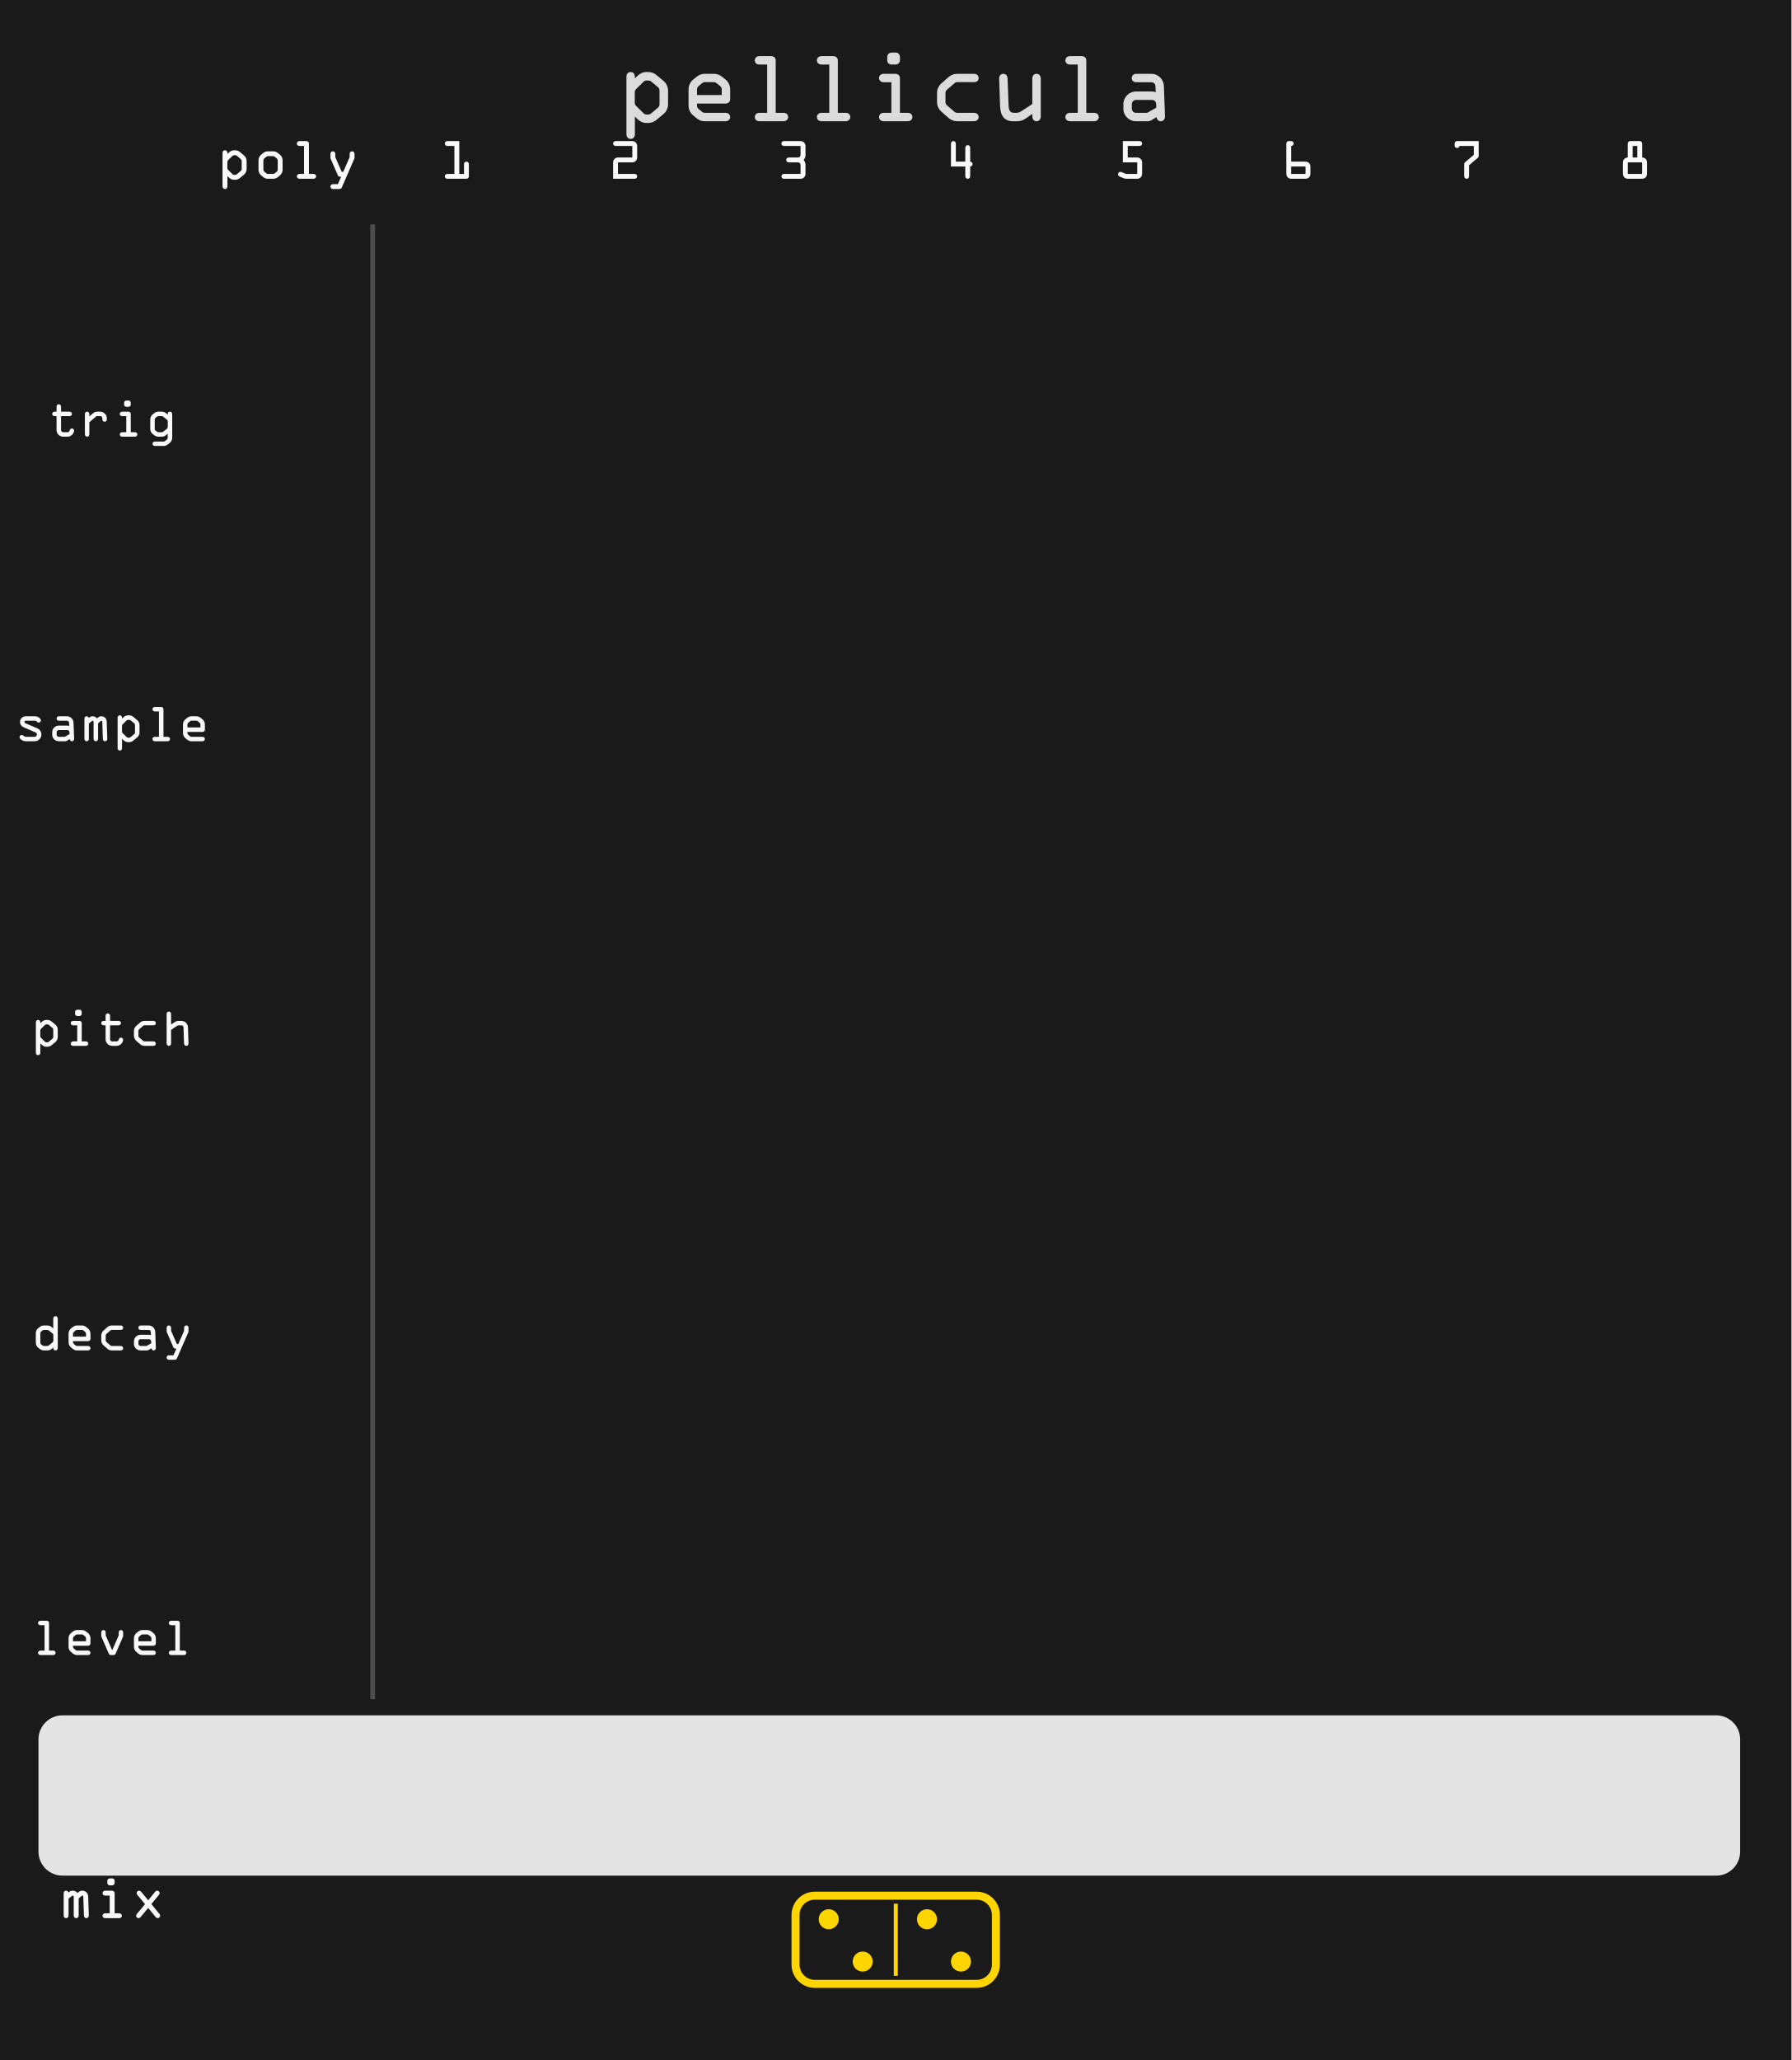
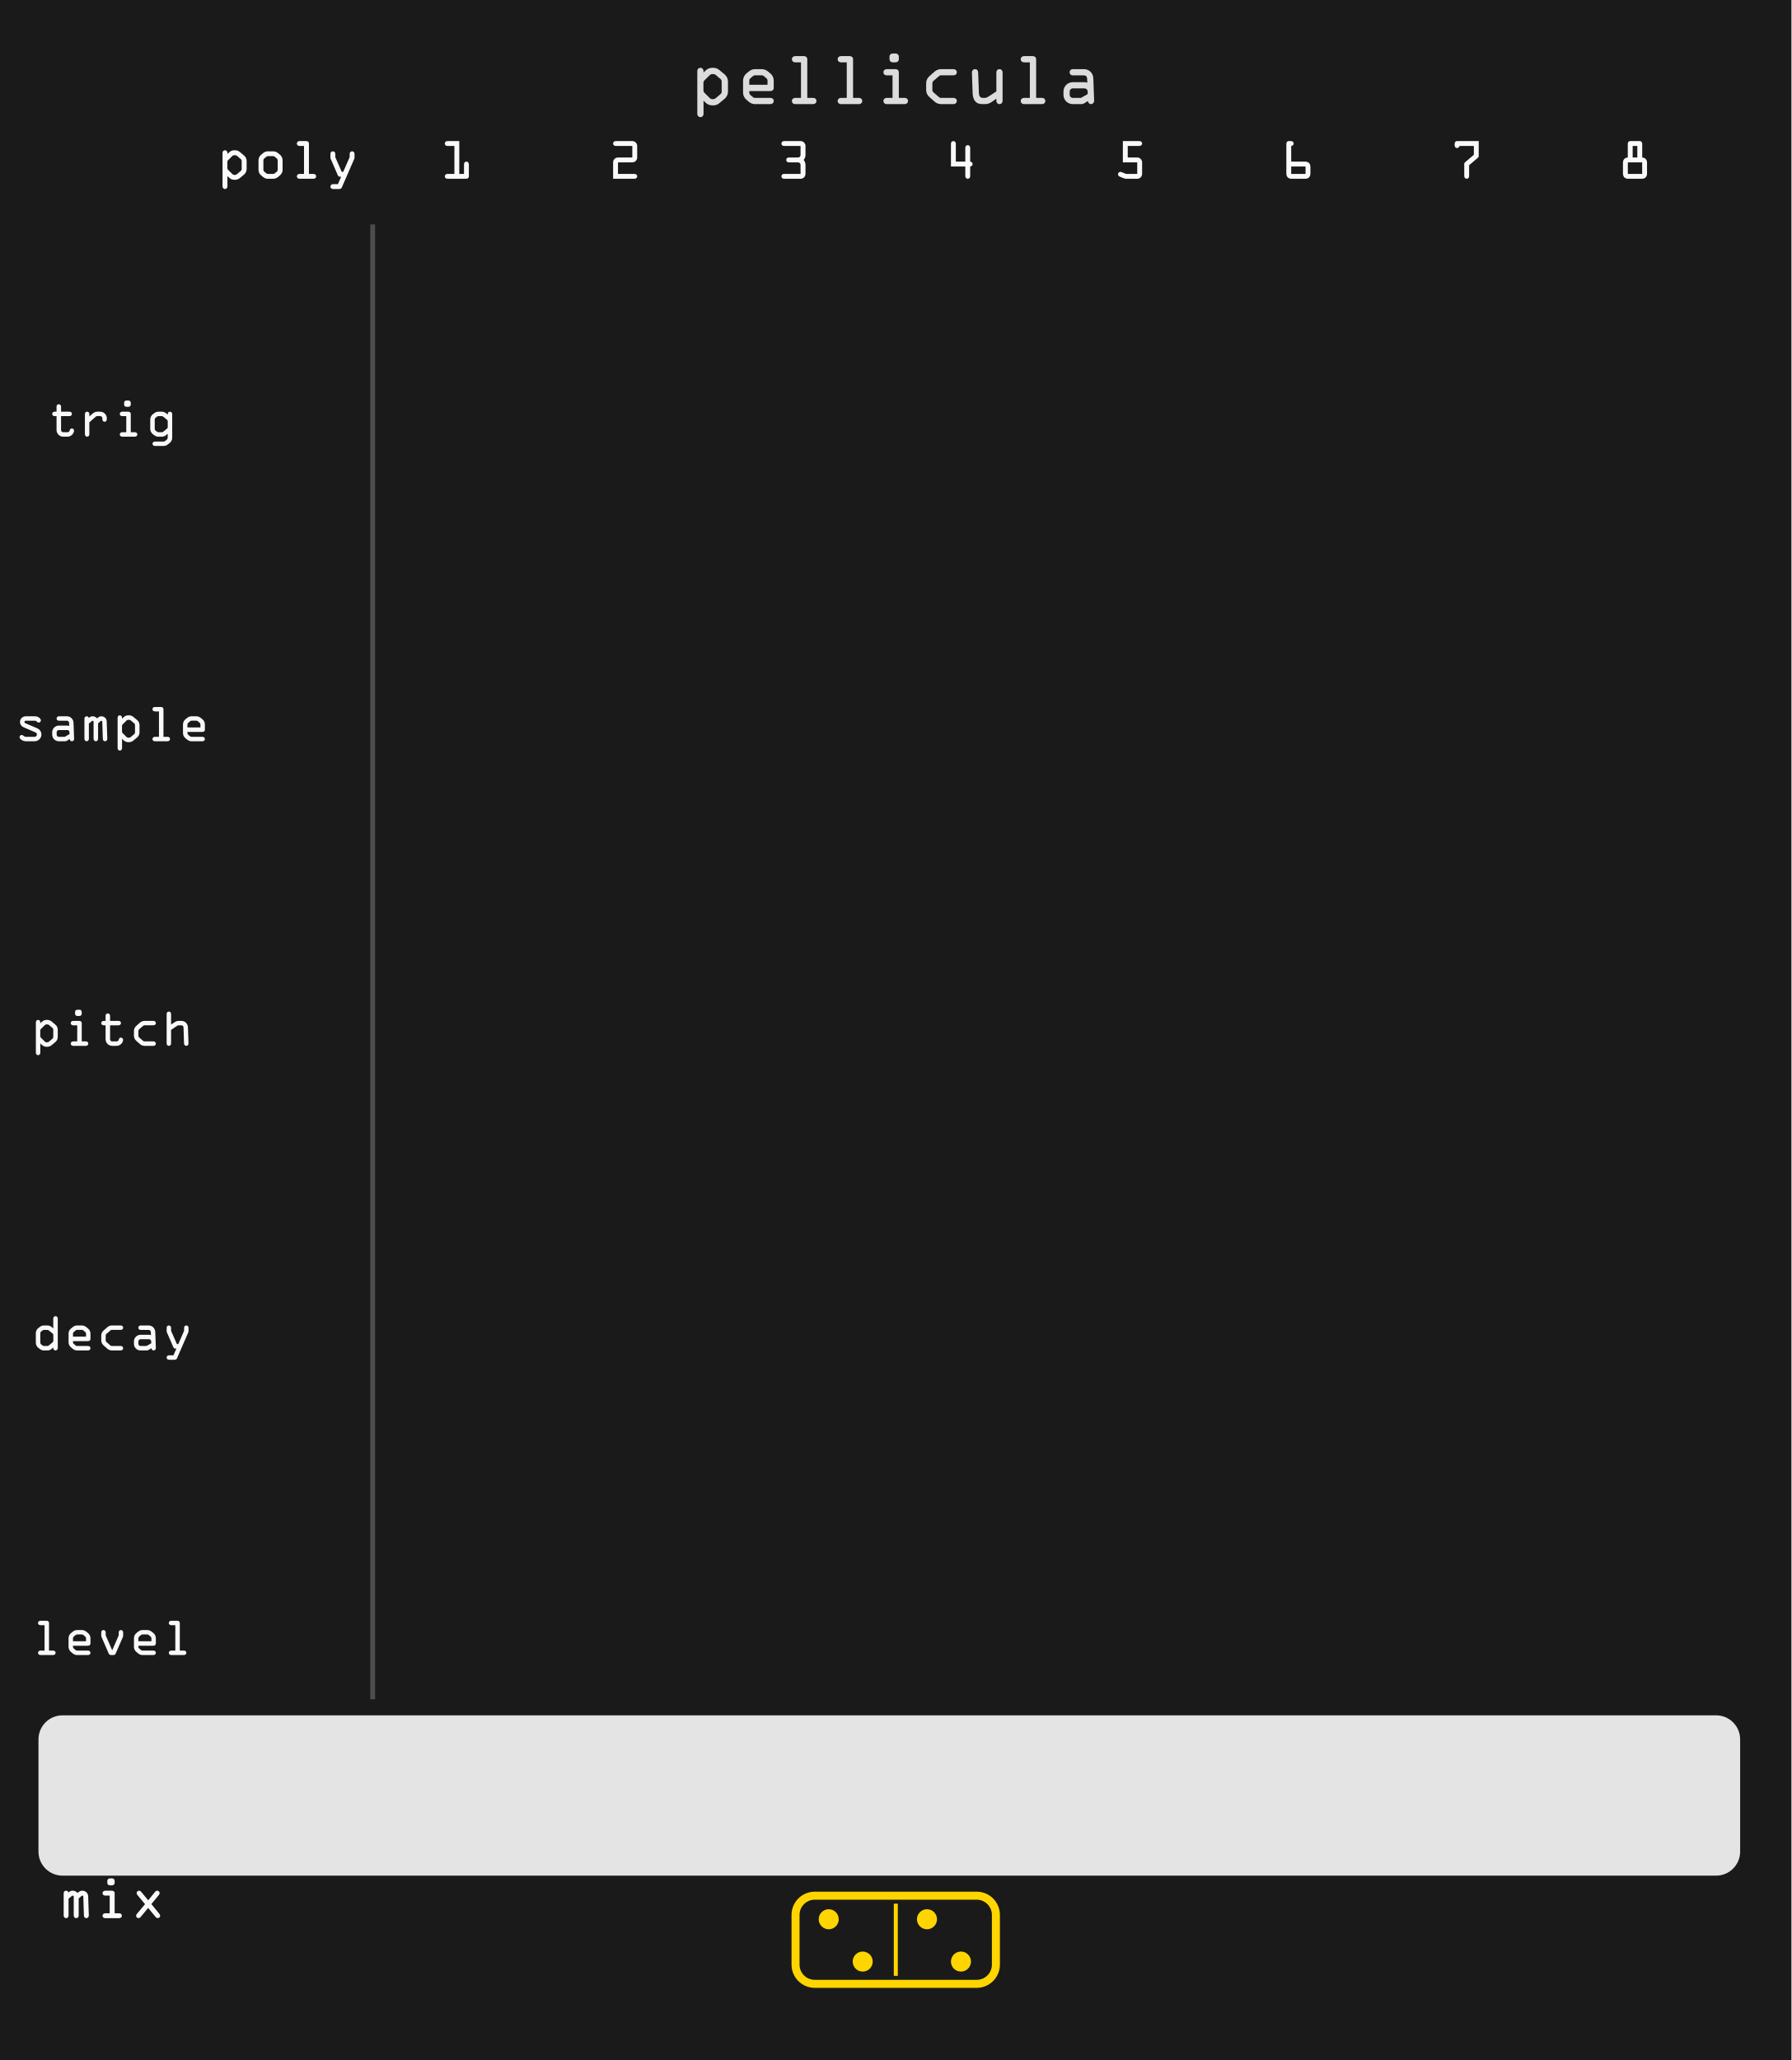
<svg xmlns="http://www.w3.org/2000/svg" width="111.76mm" height="128.5mm" viewBox="0 0 111.76 128.5">
  <rect width="111.76" height="128.5" fill="#1a1a1a" />
  <rect x="2.4" y="107.00" width="106.16" height="10.0" rx="1.5" fill="#e4e4e4" />
  <line x1="23.25" y1="14.00" x2="23.25" y2="106.00" stroke="#4d4d4d" stroke-width="0.3" />
-   <path d="M39.608 4.785C39.608 4.61 39.495 4.491 39.344 4.491C39.194 4.491 39.081 4.597 39.081 4.785V8.372C39.081 8.548 39.194 8.667 39.344 8.667C39.495 8.667 39.608 8.554 39.608 8.372V7.269L39.733 7.394C39.915 7.576 40.109 7.67 40.329 7.67H40.448C40.624 7.67 40.812 7.601 40.95 7.482L41.395 7.112C41.57 6.968 41.677 6.736 41.677 6.516V5.645C41.677 5.425 41.57 5.193 41.395 5.049L40.95 4.679C40.812 4.56 40.624 4.491 40.448 4.491H40.329C40.109 4.491 39.915 4.585 39.733 4.767L39.608 4.892ZM40.323 5.024H40.442C40.511 5.024 40.58 5.043 40.63 5.086L41.069 5.456C41.106 5.488 41.144 5.576 41.144 5.645V6.516C41.144 6.585 41.106 6.667 41.069 6.698L40.63 7.068C40.58 7.112 40.504 7.143 40.442 7.143H40.323C40.266 7.143 40.197 7.112 40.147 7.062L39.677 6.598C39.627 6.548 39.601 6.485 39.601 6.416V5.745C39.601 5.676 39.627 5.613 39.677 5.563L40.147 5.099C40.197 5.049 40.26 5.024 40.323 5.024Z M43.96 4.604C43.784 4.604 43.615 4.666 43.464 4.785L43.238 4.967C43.063 5.112 42.956 5.344 42.956 5.569V6.598C42.956 6.823 43.063 7.049 43.238 7.193L43.464 7.382C43.615 7.501 43.784 7.563 43.96 7.563H45.258C45.433 7.563 45.552 7.45 45.552 7.3C45.552 7.15 45.439 7.037 45.258 7.037H43.966C43.916 7.037 43.865 7.03 43.803 6.98L43.577 6.792C43.521 6.748 43.483 6.673 43.483 6.598V6.46H45.258C45.433 6.46 45.552 6.347 45.552 6.196V5.569C45.552 5.344 45.446 5.112 45.27 4.967L45.044 4.785C44.894 4.666 44.712 4.604 44.543 4.604ZM43.966 5.124H44.543C44.599 5.124 44.656 5.149 44.706 5.187L44.931 5.375C44.988 5.419 45.026 5.5 45.026 5.569V5.927H43.483V5.569C43.483 5.494 43.521 5.419 43.577 5.375L43.803 5.187C43.853 5.149 43.909 5.124 43.966 5.124Z M47.383 3.5C47.208 3.5 47.089 3.613 47.089 3.763C47.089 3.914 47.195 4.027 47.383 4.027H47.86V7.037H47.383C47.208 7.037 47.089 7.15 47.089 7.3C47.089 7.45 47.201 7.563 47.383 7.563H48.876C49.051 7.563 49.17 7.45 49.17 7.3C49.17 7.15 49.058 7.037 48.876 7.037H48.393V3.763C48.393 3.613 48.28 3.5 48.098 3.5Z M51.259 3.5C51.083 3.5 50.964 3.613 50.964 3.763C50.964 3.914 51.07 4.027 51.259 4.027H51.735V7.037H51.259C51.083 7.037 50.964 7.15 50.964 7.3C50.964 7.45 51.077 7.563 51.259 7.563H52.751C52.927 7.563 53.046 7.45 53.046 7.3C53.046 7.15 52.933 7.037 52.751 7.037H52.268V3.763C52.268 3.613 52.155 3.5 51.973 3.5Z M55.648 3.281C55.466 3.281 55.353 3.393 55.353 3.544V3.763C55.353 3.914 55.46 4.027 55.648 4.027H55.849C56.024 4.027 56.143 3.914 56.143 3.763V3.544C56.143 3.393 56.012 3.281 55.905 3.281ZM55.134 4.604C54.958 4.604 54.839 4.717 54.839 4.867C54.839 5.017 54.946 5.13 55.134 5.13H55.61V7.037H55.134C54.958 7.037 54.839 7.15 54.839 7.3C54.839 7.45 54.952 7.563 55.134 7.563H56.626C56.802 7.563 56.921 7.45 56.921 7.3C56.921 7.15 56.808 7.037 56.626 7.037H56.143V4.867C56.143 4.717 56.03 4.604 55.849 4.604Z M59.711 4.604C59.53 4.604 59.329 4.679 59.203 4.785L58.733 5.199C58.551 5.362 58.457 5.576 58.457 5.795V6.372C58.457 6.591 58.551 6.805 58.733 6.968L59.203 7.382C59.329 7.488 59.53 7.563 59.711 7.563H60.759C60.934 7.563 61.053 7.45 61.053 7.3C61.053 7.15 60.94 7.037 60.759 7.037H59.711C59.63 7.037 59.586 7.005 59.53 6.961L59.059 6.554C59.015 6.516 58.984 6.441 58.984 6.372V5.789C58.984 5.72 59.015 5.651 59.059 5.613L59.53 5.206C59.586 5.155 59.642 5.124 59.711 5.124H60.759C60.953 5.124 61.053 5.017 61.053 4.867C61.053 4.717 60.934 4.604 60.759 4.604Z M62.859 4.898C62.853 4.71 62.746 4.604 62.596 4.604C62.452 4.604 62.332 4.717 62.332 4.886V4.898L62.389 6.579C62.408 7.231 62.659 7.563 63.204 7.563H63.442C63.75 7.563 63.925 7.438 64.095 7.319L64.402 7.106V7.269C64.402 7.444 64.515 7.563 64.665 7.563C64.816 7.563 64.929 7.45 64.929 7.269V4.898C64.929 4.723 64.816 4.604 64.665 4.604C64.515 4.604 64.402 4.71 64.402 4.898V6.491L63.794 6.886C63.674 6.961 63.574 7.037 63.424 7.037H63.254C63.035 7.037 62.934 6.892 62.922 6.604Z M66.76 3.5C66.584 3.5 66.465 3.613 66.465 3.763C66.465 3.914 66.571 4.027 66.76 4.027H67.236V7.037H66.76C66.584 7.037 66.465 7.15 66.465 7.3C66.465 7.45 66.578 7.563 66.76 7.563H68.252C68.428 7.563 68.547 7.45 68.547 7.3C68.547 7.15 68.434 7.037 68.252 7.037H67.769V3.763C67.769 3.613 67.656 3.5 67.474 3.5Z M70.892 4.604C70.716 4.604 70.603 4.717 70.603 4.867C70.603 5.017 70.704 5.13 70.892 5.13H71.826C71.97 5.13 72.077 5.231 72.083 5.381L72.102 5.751C72.027 5.72 71.952 5.707 71.87 5.707H70.867C70.447 5.707 70.083 6.058 70.083 6.491V6.786C70.083 7.212 70.434 7.563 70.867 7.563H71.613C71.695 7.563 71.795 7.526 71.845 7.494L72.152 7.3C72.177 7.469 72.278 7.563 72.422 7.563C72.56 7.563 72.679 7.444 72.679 7.275V7.262L72.61 5.381C72.591 4.911 72.228 4.604 71.826 4.604ZM70.861 6.234H71.87C72.008 6.234 72.127 6.341 72.127 6.485L72.133 6.717L71.569 7.037H70.867C70.723 7.037 70.61 6.917 70.61 6.786V6.491C70.61 6.347 70.735 6.234 70.861 6.234Z" fill="#dcdcdc" />
+   <path d="M43.89 4.447C43.89 4.318 43.807 4.23 43.696 4.23C43.585 4.23 43.502 4.309 43.502 4.447V7.09C43.502 7.219 43.585 7.307 43.696 7.307C43.807 7.307 43.89 7.224 43.89 7.09V6.277L43.982 6.369C44.116 6.503 44.26 6.573 44.421 6.573H44.509C44.638 6.573 44.777 6.522 44.879 6.434L45.207 6.161C45.336 6.055 45.415 5.884 45.415 5.722V5.08C45.415 4.918 45.336 4.748 45.207 4.641L44.879 4.369C44.777 4.281 44.638 4.23 44.509 4.23H44.421C44.26 4.23 44.116 4.299 43.982 4.433L43.89 4.526ZM44.417 4.623H44.504C44.555 4.623 44.606 4.637 44.643 4.669L44.966 4.942C44.994 4.965 45.022 5.029 45.022 5.08V5.722C45.022 5.773 44.994 5.833 44.966 5.856L44.643 6.129C44.606 6.161 44.551 6.184 44.504 6.184H44.417C44.375 6.184 44.324 6.161 44.287 6.124L43.941 5.783C43.904 5.746 43.885 5.699 43.885 5.649V5.154C43.885 5.103 43.904 5.057 43.941 5.02L44.287 4.678C44.324 4.641 44.37 4.623 44.417 4.623Z M47.097 4.313C46.967 4.313 46.842 4.359 46.731 4.447L46.565 4.581C46.436 4.687 46.357 4.858 46.357 5.025V5.783C46.357 5.949 46.436 6.115 46.565 6.221L46.731 6.36C46.842 6.448 46.967 6.494 47.097 6.494H48.053C48.182 6.494 48.27 6.411 48.27 6.3C48.27 6.189 48.187 6.106 48.053 6.106H47.101C47.064 6.106 47.027 6.101 46.981 6.064L46.815 5.926C46.773 5.893 46.745 5.838 46.745 5.783V5.681H48.053C48.182 5.681 48.27 5.598 48.27 5.487V5.025C48.27 4.858 48.192 4.687 48.062 4.581L47.896 4.447C47.785 4.359 47.651 4.313 47.526 4.313ZM47.101 4.697H47.526C47.568 4.697 47.609 4.715 47.646 4.743L47.813 4.882C47.854 4.914 47.882 4.974 47.882 5.025V5.288H46.745V5.025C46.745 4.969 46.773 4.914 46.815 4.882L46.981 4.743C47.018 4.715 47.06 4.697 47.101 4.697Z M49.619 3.5C49.49 3.5 49.402 3.583 49.402 3.694C49.402 3.805 49.481 3.888 49.619 3.888H49.97V6.106H49.619C49.49 6.106 49.402 6.189 49.402 6.3C49.402 6.411 49.485 6.494 49.619 6.494H50.719C50.848 6.494 50.936 6.411 50.936 6.3C50.936 6.189 50.853 6.106 50.719 6.106H50.363V3.694C50.363 3.583 50.28 3.5 50.146 3.5Z M52.475 3.5C52.345 3.5 52.258 3.583 52.258 3.694C52.258 3.805 52.336 3.888 52.475 3.888H52.826V6.106H52.475C52.345 6.106 52.258 6.189 52.258 6.3C52.258 6.411 52.341 6.494 52.475 6.494H53.574C53.704 6.494 53.792 6.411 53.792 6.3C53.792 6.189 53.708 6.106 53.574 6.106H53.219V3.694C53.219 3.583 53.135 3.5 53.001 3.5Z M55.709 3.338C55.575 3.338 55.492 3.421 55.492 3.532V3.694C55.492 3.805 55.57 3.888 55.709 3.888H55.857C55.986 3.888 56.074 3.805 56.074 3.694V3.532C56.074 3.421 55.977 3.338 55.898 3.338ZM55.33 4.313C55.201 4.313 55.113 4.396 55.113 4.507C55.113 4.618 55.192 4.701 55.33 4.701H55.681V6.106H55.33C55.201 6.106 55.113 6.189 55.113 6.3C55.113 6.411 55.196 6.494 55.33 6.494H56.43C56.559 6.494 56.647 6.411 56.647 6.3C56.647 6.189 56.564 6.106 56.43 6.106H56.074V4.507C56.074 4.396 55.991 4.313 55.857 4.313Z M58.703 4.313C58.569 4.313 58.421 4.369 58.329 4.447L57.982 4.752C57.848 4.872 57.779 5.029 57.779 5.191V5.616C57.779 5.778 57.848 5.935 57.982 6.055L58.329 6.36C58.421 6.439 58.569 6.494 58.703 6.494H59.475C59.604 6.494 59.692 6.411 59.692 6.3C59.692 6.189 59.609 6.106 59.475 6.106H58.703C58.643 6.106 58.611 6.083 58.569 6.05L58.223 5.75C58.19 5.722 58.167 5.667 58.167 5.616V5.186C58.167 5.136 58.19 5.085 58.223 5.057L58.569 4.757C58.611 4.72 58.652 4.697 58.703 4.697H59.475C59.618 4.697 59.692 4.618 59.692 4.507C59.692 4.396 59.604 4.313 59.475 4.313Z M61.023 4.53C61.018 4.392 60.939 4.313 60.829 4.313C60.722 4.313 60.634 4.396 60.634 4.521V4.53L60.676 5.769C60.69 6.249 60.875 6.494 61.277 6.494H61.452C61.679 6.494 61.808 6.402 61.933 6.314L62.159 6.157V6.277C62.159 6.406 62.242 6.494 62.353 6.494C62.464 6.494 62.547 6.411 62.547 6.277V4.53C62.547 4.401 62.464 4.313 62.353 4.313C62.242 4.313 62.159 4.392 62.159 4.53V5.704L61.711 5.995C61.623 6.05 61.549 6.106 61.438 6.106H61.314C61.152 6.106 61.078 6 61.069 5.787Z M63.897 3.5C63.767 3.5 63.679 3.583 63.679 3.694C63.679 3.805 63.758 3.888 63.897 3.888H64.248V6.106H63.897C63.767 6.106 63.679 6.189 63.679 6.3C63.679 6.411 63.763 6.494 63.897 6.494H64.996C65.126 6.494 65.213 6.411 65.213 6.3C65.213 6.189 65.13 6.106 64.996 6.106H64.64V3.694C64.64 3.583 64.557 3.5 64.423 3.5Z M66.941 4.313C66.812 4.313 66.729 4.396 66.729 4.507C66.729 4.618 66.803 4.701 66.941 4.701H67.63C67.736 4.701 67.815 4.775 67.819 4.886L67.833 5.159C67.778 5.136 67.722 5.126 67.662 5.126H66.923C66.613 5.126 66.345 5.385 66.345 5.704V5.921C66.345 6.235 66.604 6.494 66.923 6.494H67.473C67.533 6.494 67.607 6.466 67.644 6.443L67.87 6.3C67.889 6.425 67.963 6.494 68.069 6.494C68.17 6.494 68.258 6.406 68.258 6.282V6.272L68.207 4.886C68.194 4.54 67.926 4.313 67.63 4.313ZM66.918 5.515H67.662C67.764 5.515 67.852 5.593 67.852 5.699L67.856 5.87L67.44 6.106H66.923C66.817 6.106 66.733 6.018 66.733 5.921V5.704C66.733 5.598 66.826 5.515 66.918 5.515Z" fill="#dcdcdc" />
  <path d="M14.188 9.544C14.188 9.443 14.123 9.374 14.036 9.374C13.949 9.374 13.883 9.435 13.883 9.544V11.621C13.883 11.722 13.949 11.791 14.036 11.791C14.123 11.791 14.188 11.726 14.188 11.621V10.982L14.261 11.054C14.366 11.16 14.479 11.214 14.606 11.214H14.675C14.776 11.214 14.885 11.174 14.965 11.105L15.223 10.891C15.324 10.808 15.386 10.673 15.386 10.546V10.042C15.386 9.915 15.324 9.78 15.223 9.697L14.965 9.483C14.885 9.414 14.776 9.374 14.675 9.374H14.606C14.479 9.374 14.366 9.428 14.261 9.533L14.188 9.606ZM14.602 9.682H14.671C14.711 9.682 14.751 9.693 14.78 9.718L15.034 9.933C15.056 9.951 15.078 10.002 15.078 10.042V10.546C15.078 10.586 15.056 10.633 15.034 10.651L14.78 10.866C14.751 10.891 14.707 10.909 14.671 10.909H14.602C14.569 10.909 14.529 10.891 14.5 10.862L14.228 10.593C14.199 10.564 14.184 10.528 14.184 10.488V10.1C14.184 10.06 14.199 10.023 14.228 9.994L14.5 9.726C14.529 9.697 14.566 9.682 14.602 9.682Z M16.708 9.439C16.606 9.439 16.508 9.475 16.421 9.544L16.29 9.65C16.188 9.733 16.127 9.867 16.127 9.998V10.593C16.127 10.724 16.188 10.855 16.29 10.938L16.421 11.047C16.508 11.116 16.606 11.152 16.708 11.152H17.045C17.143 11.152 17.249 11.116 17.336 11.047L17.466 10.938C17.568 10.855 17.63 10.724 17.63 10.593V9.998C17.63 9.867 17.568 9.733 17.466 9.65L17.336 9.544C17.249 9.475 17.143 9.439 17.045 9.439ZM16.711 9.74H17.045C17.078 9.74 17.111 9.755 17.14 9.777L17.27 9.885C17.303 9.911 17.325 9.958 17.325 9.998V10.593C17.325 10.633 17.303 10.681 17.27 10.706L17.14 10.815C17.111 10.837 17.078 10.848 17.045 10.848H16.711C16.679 10.848 16.646 10.837 16.617 10.815L16.486 10.706C16.453 10.681 16.432 10.637 16.432 10.593V9.998C16.432 9.954 16.453 9.911 16.486 9.885L16.617 9.777C16.646 9.755 16.679 9.74 16.711 9.74Z M18.69 8.8C18.588 8.8 18.519 8.865 18.519 8.952C18.519 9.04 18.581 9.105 18.69 9.105H18.966V10.848H18.69C18.588 10.848 18.519 10.913 18.519 11.0C18.519 11.087 18.584 11.152 18.69 11.152H19.554C19.655 11.152 19.724 11.087 19.724 11.0C19.724 10.913 19.659 10.848 19.554 10.848H19.274V8.952C19.274 8.865 19.209 8.8 19.104 8.8Z M20.919 9.606C20.919 9.504 20.853 9.439 20.766 9.439C20.679 9.439 20.614 9.497 20.614 9.606V9.831C20.614 9.878 20.625 9.9 20.636 9.922L21.082 10.949C21.1 10.993 21.155 11.025 21.231 11.025H21.282L21.082 11.486H20.781C20.679 11.486 20.614 11.552 20.614 11.639C20.614 11.726 20.676 11.791 20.781 11.791H21.162C21.238 11.791 21.296 11.751 21.315 11.715L22.095 9.922C22.106 9.896 22.117 9.871 22.117 9.831V9.606C22.117 9.501 22.051 9.439 21.964 9.439C21.877 9.439 21.812 9.504 21.812 9.606V9.806L21.413 10.717H21.318L20.919 9.806Z" fill="#f9f9f9" />
  <path d="M27.919 8.8C27.817 8.8 27.749 8.865 27.749 8.952C27.749 9.04 27.81 9.105 27.919 9.105H28.348V10.848H27.919C27.817 10.848 27.749 10.913 27.749 11.0C27.749 11.087 27.814 11.152 27.919 11.152H29.081C29.183 11.152 29.251 11.087 29.251 11.0V10.249C29.251 10.147 29.186 10.082 29.099 10.082C29.012 10.082 28.947 10.14 28.947 10.249V10.848H28.652V8.8Z" fill="#f9f9f9" />
  <path d="M38.419 8.8C38.317 8.8 38.249 8.865 38.249 8.952C38.249 9.04 38.31 9.105 38.419 9.105H39.447V9.824H38.557C38.383 9.824 38.249 9.962 38.249 10.129V11.152H39.581C39.683 11.152 39.751 11.087 39.751 11.0C39.751 10.913 39.686 10.848 39.581 10.848H38.553V10.129H39.443C39.617 10.129 39.751 9.991 39.751 9.82V9.109C39.751 8.934 39.614 8.8 39.443 8.8Z" fill="#f9f9f9" />
  <path d="M48.919 8.8C48.817 8.8 48.749 8.865 48.749 8.952C48.749 9.04 48.81 9.105 48.919 9.105H49.943V9.671C49.943 9.748 49.878 9.824 49.79 9.824H49.217C49.115 9.824 49.05 9.889 49.05 9.976C49.05 10.063 49.108 10.129 49.217 10.129H49.79C49.878 10.129 49.943 10.205 49.943 10.281V10.848H48.919C48.817 10.848 48.749 10.913 48.749 11.0C48.749 11.087 48.814 11.152 48.919 11.152H49.947C50.117 11.152 50.251 11.015 50.251 10.848V10.285C50.251 10.183 50.215 10.078 50.139 9.973C50.215 9.875 50.251 9.777 50.251 9.671V9.105C50.251 8.938 50.114 8.8 49.947 8.8Z" fill="#f9f9f9" />
  <path d="M59.63 8.971C59.63 8.869 59.564 8.8 59.477 8.8C59.39 8.8 59.325 8.862 59.325 8.971V10.386H60.221V10.982C60.221 11.083 60.287 11.152 60.374 11.152C60.461 11.152 60.526 11.087 60.526 10.982V10.386C60.621 10.376 60.675 10.314 60.675 10.234C60.675 10.154 60.617 10.089 60.526 10.082V9.225C60.526 9.123 60.461 9.054 60.374 9.054C60.287 9.054 60.221 9.116 60.221 9.225V10.082H59.63Z" fill="#f9f9f9" />
  <path d="M70.05 8.8V10.129H70.947V10.848H70.268C70.242 10.848 70.228 10.84 70.213 10.833L69.977 10.739C69.952 10.728 69.926 10.72 69.901 10.72C69.814 10.72 69.749 10.786 69.749 10.869C69.749 10.935 69.785 10.989 69.857 11.018L70.097 11.116C70.151 11.138 70.213 11.152 70.271 11.152H70.947C71.117 11.152 71.251 11.015 71.251 10.848V10.129C71.251 9.962 71.114 9.824 70.947 9.824H70.355V9.105H71.081C71.183 9.105 71.251 9.04 71.251 8.952C71.251 8.865 71.186 8.8 71.081 8.8Z" fill="#f9f9f9" />
  <path d="M80.401 8.8C80.314 8.8 80.249 8.862 80.249 8.971V10.815C80.249 11.033 80.368 11.152 80.586 11.152H81.414C81.632 11.152 81.751 11.033 81.751 10.815V10.419C81.751 10.201 81.632 10.082 81.414 10.082H80.553V9.105C80.648 9.094 80.706 9.032 80.706 8.952C80.706 8.865 80.641 8.8 80.535 8.8ZM80.553 10.386H81.447V10.848H80.553Z" fill="#f9f9f9" />
  <path d="M90.901 8.8C90.814 8.8 90.749 8.862 90.749 8.971V9.065C90.749 9.167 90.814 9.232 90.901 9.232C90.974 9.232 91.032 9.188 91.053 9.105H91.947V9.657L91.424 10.1C91.373 10.143 91.348 10.165 91.348 10.249V10.982C91.348 11.083 91.413 11.152 91.5 11.152C91.587 11.152 91.652 11.087 91.652 10.982V10.307L92.175 9.86C92.226 9.817 92.251 9.795 92.251 9.711V8.8Z" fill="#f9f9f9" />
  <path d="M101.702 8.8C101.615 8.8 101.55 8.862 101.55 8.971V9.824C101.354 9.838 101.249 9.958 101.249 10.161V10.815C101.249 11.033 101.368 11.152 101.586 11.152H102.414C102.632 11.152 102.751 11.033 102.751 10.815V10.161C102.751 9.958 102.646 9.842 102.45 9.824V8.971C102.45 8.869 102.385 8.8 102.298 8.8ZM101.855 9.105H102.145V9.824H101.855ZM101.553 10.129H102.447V10.848H101.553Z" fill="#f9f9f9" />
  <path d="M3.809 25.367C3.809 25.275 3.746 25.216 3.667 25.216C3.587 25.216 3.528 25.268 3.528 25.367V25.681H3.413C3.32 25.681 3.257 25.74 3.257 25.819C3.257 25.899 3.314 25.958 3.413 25.958H3.528V26.826C3.528 27.05 3.713 27.239 3.941 27.239H4.211C4.452 27.239 4.62 27.027 4.62 26.859C4.62 26.793 4.564 26.727 4.485 26.727C4.373 26.727 4.363 26.816 4.343 26.866C4.32 26.928 4.271 26.961 4.215 26.961H3.941C3.865 26.961 3.809 26.902 3.809 26.829V25.958H4.333C4.426 25.958 4.488 25.899 4.488 25.819C4.488 25.74 4.429 25.681 4.333 25.681H3.809Z M5.574 25.833C5.574 25.74 5.515 25.681 5.436 25.681C5.356 25.681 5.297 25.734 5.297 25.833V27.083C5.297 27.176 5.356 27.239 5.436 27.239C5.515 27.239 5.574 27.179 5.574 27.083V26.344L5.97 25.994C5.993 25.971 6.043 25.955 6.069 25.955H6.251C6.323 25.955 6.386 26.017 6.386 26.09V26.153C6.386 26.245 6.446 26.308 6.525 26.308C6.604 26.308 6.663 26.249 6.663 26.153V26.09C6.663 25.869 6.479 25.681 6.251 25.681H6.069C5.977 25.681 5.875 25.717 5.805 25.777L5.574 25.978Z M7.898 24.984C7.802 24.984 7.743 25.044 7.743 25.123V25.239C7.743 25.318 7.799 25.377 7.898 25.377H8.003C8.096 25.377 8.158 25.318 8.158 25.239V25.123C8.158 25.044 8.089 24.984 8.033 24.984ZM7.627 25.681C7.535 25.681 7.472 25.74 7.472 25.819C7.472 25.899 7.528 25.958 7.627 25.958H7.878V26.961H7.627C7.535 26.961 7.472 27.021 7.472 27.1C7.472 27.179 7.531 27.239 7.627 27.239H8.413C8.505 27.239 8.568 27.179 8.568 27.1C8.568 27.021 8.508 26.961 8.413 26.961H8.158V25.819C8.158 25.74 8.099 25.681 8.003 25.681Z M10.465 26.638C10.465 26.678 10.446 26.717 10.426 26.734L10.191 26.922C10.162 26.948 10.132 26.961 10.096 26.961H9.881C9.835 26.961 9.815 26.945 9.785 26.922L9.693 26.849C9.673 26.833 9.653 26.793 9.653 26.757V26.166C9.653 26.126 9.673 26.087 9.693 26.07L9.785 25.998C9.812 25.975 9.838 25.958 9.881 25.958H10.096C10.125 25.958 10.158 25.971 10.191 25.998L10.426 26.189C10.446 26.206 10.465 26.245 10.465 26.285ZM10.462 25.833V25.866L10.36 25.777C10.287 25.714 10.188 25.681 10.096 25.681H9.881C9.785 25.681 9.7 25.711 9.617 25.777L9.521 25.849C9.439 25.915 9.373 26.041 9.373 26.163V26.767C9.373 26.872 9.436 27.004 9.521 27.07L9.617 27.143C9.7 27.209 9.785 27.239 9.881 27.239H10.096C10.188 27.239 10.287 27.206 10.36 27.143L10.462 27.054V27.311C10.462 27.351 10.446 27.39 10.416 27.414L10.297 27.513C10.264 27.539 10.238 27.542 10.208 27.542H9.67C9.574 27.542 9.515 27.602 9.515 27.681C9.515 27.76 9.578 27.819 9.67 27.819H10.211C10.304 27.819 10.393 27.786 10.472 27.724L10.594 27.625C10.686 27.549 10.743 27.43 10.743 27.311V25.833C10.743 25.74 10.68 25.681 10.601 25.681C10.521 25.681 10.462 25.737 10.462 25.833Z" fill="#f9f9f9" />
  <path d="M1.604 44.681C1.406 44.681 1.248 44.843 1.248 45.037C1.248 45.179 1.333 45.305 1.469 45.364L2.215 45.687C2.271 45.711 2.304 45.763 2.304 45.819C2.304 45.899 2.234 45.961 2.162 45.961H1.617C1.495 45.961 1.449 45.846 1.353 45.846C1.277 45.846 1.218 45.912 1.218 45.984C1.218 46.09 1.413 46.239 1.617 46.239H2.162C2.386 46.239 2.584 46.054 2.584 45.819C2.584 45.648 2.482 45.499 2.323 45.43L1.574 45.11C1.541 45.097 1.525 45.064 1.525 45.044C1.525 44.988 1.561 44.958 1.604 44.958H2.188C2.297 44.958 2.307 45.074 2.413 45.074C2.485 45.074 2.551 45.014 2.551 44.935C2.551 44.829 2.386 44.681 2.191 44.681Z M3.683 44.681C3.591 44.681 3.531 44.74 3.531 44.819C3.531 44.899 3.584 44.958 3.683 44.958H4.175C4.251 44.958 4.307 45.011 4.31 45.09L4.32 45.285C4.281 45.268 4.241 45.262 4.198 45.262H3.67C3.449 45.262 3.257 45.447 3.257 45.674V45.829C3.257 46.054 3.442 46.239 3.67 46.239H4.063C4.106 46.239 4.158 46.219 4.185 46.202L4.347 46.1C4.36 46.189 4.413 46.239 4.488 46.239C4.561 46.239 4.624 46.176 4.624 46.087V46.08L4.587 45.09C4.578 44.843 4.386 44.681 4.175 44.681ZM3.667 45.539H4.198C4.271 45.539 4.333 45.595 4.333 45.671L4.337 45.793L4.04 45.961H3.67C3.594 45.961 3.535 45.899 3.535 45.829V45.674C3.535 45.598 3.601 45.539 3.667 45.539Z M6.657 44.998C6.65 44.819 6.512 44.681 6.317 44.681C6.221 44.681 6.158 44.724 6.086 44.783L6.053 44.81C5.97 44.72 5.884 44.681 5.779 44.681C5.703 44.681 5.644 44.701 5.584 44.747L5.538 44.783C5.512 44.714 5.469 44.681 5.406 44.681C5.327 44.681 5.267 44.734 5.267 44.833V46.083C5.267 46.176 5.327 46.239 5.406 46.239C5.485 46.239 5.545 46.179 5.545 46.083V45.133L5.739 44.975C5.752 44.961 5.769 44.961 5.779 44.961C5.812 44.961 5.838 44.988 5.838 45.017V46.083C5.838 46.176 5.901 46.239 5.98 46.239C6.059 46.239 6.119 46.179 6.119 46.083V45.12L6.29 44.971C6.3 44.961 6.317 44.961 6.327 44.961C6.356 44.961 6.38 44.981 6.38 45.011L6.416 46.09C6.419 46.183 6.479 46.239 6.558 46.239C6.63 46.239 6.693 46.176 6.693 46.087V46.08Z M7.614 44.777C7.614 44.684 7.554 44.621 7.475 44.621C7.396 44.621 7.337 44.678 7.337 44.777V46.664C7.337 46.757 7.396 46.819 7.475 46.819C7.554 46.819 7.614 46.76 7.614 46.664V46.083L7.68 46.15C7.776 46.245 7.878 46.295 7.993 46.295H8.056C8.149 46.295 8.248 46.258 8.32 46.196L8.554 46.001C8.647 45.925 8.703 45.803 8.703 45.687V45.229C8.703 45.113 8.647 44.991 8.554 44.915L8.32 44.72C8.248 44.658 8.149 44.621 8.056 44.621H7.993C7.878 44.621 7.776 44.671 7.68 44.767L7.614 44.833ZM7.99 44.902H8.053C8.089 44.902 8.125 44.912 8.152 44.935L8.383 45.13C8.403 45.146 8.422 45.192 8.422 45.229V45.687C8.422 45.724 8.403 45.767 8.383 45.783L8.152 45.978C8.125 46.001 8.086 46.017 8.053 46.017H7.99C7.96 46.017 7.924 46.001 7.898 45.975L7.65 45.73C7.624 45.704 7.611 45.671 7.611 45.635V45.282C7.611 45.245 7.624 45.212 7.65 45.186L7.898 44.942C7.924 44.915 7.957 44.902 7.99 44.902Z M9.667 44.1C9.574 44.1 9.512 44.159 9.512 44.239C9.512 44.318 9.568 44.377 9.667 44.377H9.917V45.961H9.667C9.574 45.961 9.512 46.021 9.512 46.1C9.512 46.179 9.571 46.239 9.667 46.239H10.452C10.545 46.239 10.607 46.179 10.607 46.1C10.607 46.021 10.548 45.961 10.452 45.961H10.198V44.239C10.198 44.159 10.139 44.1 10.043 44.1Z M11.944 44.681C11.851 44.681 11.762 44.714 11.683 44.777L11.564 44.872C11.472 44.948 11.416 45.07 11.416 45.189V45.73C11.416 45.849 11.472 45.968 11.564 46.044L11.683 46.143C11.762 46.206 11.851 46.239 11.944 46.239H12.627C12.719 46.239 12.782 46.179 12.782 46.1C12.782 46.021 12.723 45.961 12.627 45.961H11.947C11.921 45.961 11.894 45.958 11.861 45.932L11.743 45.833C11.713 45.81 11.693 45.77 11.693 45.73V45.658H12.627C12.719 45.658 12.782 45.598 12.782 45.519V45.189C12.782 45.07 12.726 44.948 12.634 44.872L12.515 44.777C12.436 44.714 12.34 44.681 12.251 44.681ZM11.947 44.955H12.251C12.281 44.955 12.31 44.968 12.337 44.988L12.455 45.087C12.485 45.11 12.505 45.153 12.505 45.189V45.377H11.693V45.189C11.693 45.15 11.713 45.11 11.743 45.087L11.861 44.988C11.888 44.968 11.917 44.955 11.947 44.955Z" fill="#f9f9f9" />
  <path d="M2.515 63.777C2.515 63.684 2.455 63.621 2.376 63.621C2.297 63.621 2.238 63.678 2.238 63.777V65.664C2.238 65.757 2.297 65.819 2.376 65.819C2.455 65.819 2.515 65.76 2.515 65.664V65.083L2.581 65.15C2.677 65.245 2.779 65.295 2.894 65.295H2.957C3.05 65.295 3.149 65.258 3.221 65.196L3.455 65.001C3.548 64.925 3.604 64.803 3.604 64.687V64.229C3.604 64.113 3.548 63.991 3.455 63.915L3.221 63.72C3.149 63.658 3.05 63.621 2.957 63.621H2.894C2.779 63.621 2.677 63.671 2.581 63.767L2.515 63.833ZM2.891 63.902H2.954C2.99 63.902 3.026 63.912 3.053 63.935L3.284 64.13C3.304 64.146 3.323 64.192 3.323 64.229V64.687C3.323 64.724 3.304 64.767 3.284 64.783L3.053 64.978C3.026 65.001 2.987 65.017 2.954 65.017H2.891C2.861 65.017 2.825 65.001 2.799 64.975L2.551 64.73C2.525 64.704 2.512 64.671 2.512 64.635V64.282C2.512 64.245 2.525 64.212 2.551 64.186L2.799 63.942C2.825 63.915 2.858 63.902 2.891 63.902Z M4.838 62.984C4.743 62.984 4.683 63.044 4.683 63.123V63.239C4.683 63.318 4.739 63.377 4.838 63.377H4.944C5.036 63.377 5.099 63.318 5.099 63.239V63.123C5.099 63.044 5.03 62.984 4.974 62.984ZM4.568 63.681C4.475 63.681 4.413 63.74 4.413 63.819C4.413 63.899 4.469 63.958 4.568 63.958H4.818V64.961H4.568C4.475 64.961 4.413 65.021 4.413 65.1C4.413 65.179 4.472 65.239 4.568 65.239H5.353C5.446 65.239 5.508 65.179 5.508 65.1C5.508 65.021 5.449 64.961 5.353 64.961H5.099V63.819C5.099 63.74 5.04 63.681 4.944 63.681Z M6.868 63.367C6.868 63.275 6.805 63.216 6.726 63.216C6.647 63.216 6.587 63.268 6.587 63.367V63.681H6.472C6.38 63.681 6.317 63.74 6.317 63.819C6.317 63.899 6.373 63.958 6.472 63.958H6.587V64.826C6.587 65.05 6.772 65.239 7.0 65.239H7.271C7.512 65.239 7.68 65.027 7.68 64.859C7.68 64.793 7.624 64.727 7.545 64.727C7.432 64.727 7.422 64.816 7.403 64.866C7.38 64.928 7.33 64.961 7.274 64.961H7.0C6.924 64.961 6.868 64.902 6.868 64.829V63.958H7.393C7.485 63.958 7.548 63.899 7.548 63.819C7.548 63.74 7.488 63.681 7.393 63.681H6.868Z M9.017 63.681C8.921 63.681 8.815 63.72 8.749 63.777L8.502 63.994C8.406 64.08 8.356 64.192 8.356 64.308V64.612C8.356 64.727 8.406 64.839 8.502 64.925L8.749 65.143C8.815 65.199 8.921 65.239 9.017 65.239H9.568C9.66 65.239 9.723 65.179 9.723 65.1C9.723 65.021 9.663 64.961 9.568 64.961H9.017C8.974 64.961 8.95 64.945 8.921 64.922L8.673 64.707C8.65 64.687 8.634 64.648 8.634 64.612V64.305C8.634 64.268 8.65 64.232 8.673 64.212L8.921 63.998C8.95 63.971 8.98 63.955 9.017 63.955H9.568C9.67 63.955 9.723 63.899 9.723 63.819C9.723 63.74 9.66 63.681 9.568 63.681Z M10.673 63.255C10.673 63.163 10.614 63.1 10.535 63.1C10.455 63.1 10.396 63.156 10.396 63.255V65.083C10.396 65.176 10.455 65.239 10.535 65.239C10.614 65.239 10.673 65.179 10.673 65.083V64.242L11.036 63.998C11.069 63.975 11.096 63.958 11.135 63.958H11.314C11.389 63.958 11.446 64.014 11.449 64.09L11.482 65.09C11.485 65.183 11.548 65.239 11.627 65.239C11.7 65.239 11.759 65.176 11.759 65.087V65.08L11.726 64.09C11.716 63.843 11.528 63.681 11.314 63.681H11.139C11.0 63.681 10.921 63.747 10.875 63.777L10.673 63.909Z" fill="#f9f9f9" />
  <path d="M3.604 82.255C3.604 82.159 3.541 82.1 3.462 82.1C3.383 82.1 3.323 82.163 3.323 82.255V82.866L3.221 82.777C3.149 82.714 3.05 82.681 2.957 82.681H2.743C2.647 82.681 2.561 82.711 2.479 82.777L2.383 82.849C2.297 82.915 2.234 83.047 2.234 83.153V83.753C2.234 83.876 2.294 84.001 2.383 84.07L2.479 84.143C2.561 84.209 2.65 84.239 2.743 84.239H2.957C3.05 84.239 3.149 84.206 3.221 84.143L3.323 84.054V84.083C3.323 84.183 3.383 84.239 3.462 84.239C3.541 84.239 3.604 84.176 3.604 84.083ZM2.743 82.958H2.957C2.993 82.958 3.023 82.971 3.053 82.998L3.287 83.186C3.307 83.202 3.327 83.242 3.327 83.282V83.635C3.327 83.674 3.307 83.714 3.287 83.73L3.053 83.922C3.02 83.948 2.99 83.961 2.957 83.961H2.743C2.696 83.961 2.673 83.942 2.647 83.922L2.554 83.849C2.535 83.833 2.515 83.793 2.515 83.753V83.163C2.515 83.123 2.535 83.087 2.554 83.07L2.647 82.998C2.673 82.978 2.696 82.958 2.743 82.958Z M4.805 82.681C4.713 82.681 4.624 82.714 4.545 82.777L4.426 82.872C4.333 82.948 4.277 83.07 4.277 83.189V83.73C4.277 83.849 4.333 83.968 4.426 84.044L4.545 84.143C4.624 84.206 4.713 84.239 4.805 84.239H5.488C5.581 84.239 5.644 84.179 5.644 84.1C5.644 84.021 5.584 83.961 5.488 83.961H4.809C4.782 83.961 4.756 83.958 4.723 83.932L4.604 83.833C4.574 83.81 4.554 83.77 4.554 83.73V83.658H5.488C5.581 83.658 5.644 83.598 5.644 83.519V83.189C5.644 83.07 5.587 82.948 5.495 82.872L5.376 82.777C5.297 82.714 5.201 82.681 5.112 82.681ZM4.809 82.955H5.112C5.142 82.955 5.172 82.968 5.198 82.988L5.317 83.087C5.347 83.11 5.366 83.153 5.366 83.189V83.377H4.554V83.189C4.554 83.15 4.574 83.11 4.604 83.087L4.723 82.988C4.749 82.968 4.779 82.955 4.809 82.955Z M6.977 82.681C6.881 82.681 6.776 82.72 6.71 82.777L6.462 82.994C6.366 83.08 6.317 83.192 6.317 83.308V83.612C6.317 83.727 6.366 83.839 6.462 83.925L6.71 84.143C6.776 84.199 6.881 84.239 6.977 84.239H7.528C7.62 84.239 7.683 84.179 7.683 84.1C7.683 84.021 7.624 83.961 7.528 83.961H6.977C6.934 83.961 6.911 83.945 6.881 83.922L6.634 83.707C6.611 83.687 6.594 83.648 6.594 83.612V83.305C6.594 83.268 6.611 83.232 6.634 83.212L6.881 82.998C6.911 82.971 6.941 82.955 6.977 82.955H7.528C7.63 82.955 7.683 82.899 7.683 82.819C7.683 82.74 7.62 82.681 7.528 82.681Z M8.782 82.681C8.69 82.681 8.63 82.74 8.63 82.819C8.63 82.899 8.683 82.958 8.782 82.958H9.274C9.35 82.958 9.406 83.011 9.409 83.09L9.419 83.285C9.38 83.268 9.34 83.262 9.297 83.262H8.769C8.548 83.262 8.356 83.447 8.356 83.674V83.829C8.356 84.054 8.541 84.239 8.769 84.239H9.162C9.205 84.239 9.257 84.219 9.284 84.202L9.446 84.1C9.459 84.189 9.512 84.239 9.587 84.239C9.66 84.239 9.723 84.176 9.723 84.087V84.08L9.686 83.09C9.677 82.843 9.485 82.681 9.274 82.681ZM8.766 83.539H9.297C9.37 83.539 9.432 83.595 9.432 83.671L9.436 83.793L9.139 83.961H8.769C8.693 83.961 8.634 83.899 8.634 83.829V83.674C8.634 83.598 8.7 83.539 8.766 83.539Z M10.673 82.833C10.673 82.74 10.614 82.681 10.535 82.681C10.455 82.681 10.396 82.734 10.396 82.833V83.037C10.396 83.08 10.406 83.1 10.416 83.12L10.822 84.054C10.838 84.093 10.888 84.123 10.957 84.123H11.003L10.822 84.542H10.548C10.455 84.542 10.396 84.602 10.396 84.681C10.396 84.76 10.452 84.819 10.548 84.819H10.894C10.964 84.819 11.017 84.783 11.033 84.75L11.743 83.12C11.752 83.097 11.762 83.074 11.762 83.037V82.833C11.762 82.737 11.703 82.681 11.624 82.681C11.545 82.681 11.485 82.74 11.485 82.833V83.014L11.122 83.843H11.036L10.673 83.014Z" fill="#f9f9f9" />
  <path d="M2.528 101.1C2.436 101.1 2.373 101.159 2.373 101.239C2.373 101.318 2.429 101.377 2.528 101.377H2.779V102.961H2.528C2.436 102.961 2.373 103.021 2.373 103.1C2.373 103.179 2.432 103.239 2.528 103.239H3.314C3.406 103.239 3.469 103.179 3.469 103.1C3.469 103.021 3.409 102.961 3.314 102.961H3.059V101.239C3.059 101.159 3.0 101.1 2.904 101.1Z M4.805 101.681C4.713 101.681 4.624 101.714 4.545 101.777L4.426 101.872C4.333 101.948 4.277 102.07 4.277 102.189V102.73C4.277 102.849 4.333 102.968 4.426 103.044L4.545 103.143C4.624 103.206 4.713 103.239 4.805 103.239H5.488C5.581 103.239 5.644 103.179 5.644 103.1C5.644 103.021 5.584 102.961 5.488 102.961H4.809C4.782 102.961 4.756 102.958 4.723 102.932L4.604 102.833C4.574 102.81 4.554 102.77 4.554 102.73V102.658H5.488C5.581 102.658 5.644 102.598 5.644 102.519V102.189C5.644 102.07 5.587 101.948 5.495 101.872L5.376 101.777C5.297 101.714 5.201 101.681 5.112 101.681ZM4.809 101.955H5.112C5.142 101.955 5.172 101.968 5.198 101.988L5.317 102.087C5.347 102.11 5.366 102.153 5.366 102.189V102.377H4.554V102.189C4.554 102.15 4.574 102.11 4.604 102.087L4.723 101.988C4.749 101.968 4.779 101.955 4.809 101.955Z M6.594 101.833C6.594 101.74 6.535 101.681 6.455 101.681C6.376 101.681 6.317 101.734 6.317 101.833V102.037C6.317 102.08 6.327 102.1 6.337 102.12L6.772 103.12C6.805 103.192 6.835 103.239 6.914 103.239H7.086C7.162 103.239 7.195 103.192 7.228 103.12L7.663 102.12C7.673 102.1 7.683 102.077 7.683 102.037V101.833C7.683 101.737 7.624 101.681 7.545 101.681C7.465 101.681 7.406 101.74 7.406 101.833V102.014L7.0 102.942L6.594 102.014Z M8.884 101.681C8.792 101.681 8.703 101.714 8.624 101.777L8.505 101.872C8.413 101.948 8.356 102.07 8.356 102.189V102.73C8.356 102.849 8.413 102.968 8.505 103.044L8.624 103.143C8.703 103.206 8.792 103.239 8.884 103.239H9.568C9.66 103.239 9.723 103.179 9.723 103.1C9.723 103.021 9.663 102.961 9.568 102.961H8.888C8.861 102.961 8.835 102.958 8.802 102.932L8.683 102.833C8.653 102.81 8.634 102.77 8.634 102.73V102.658H9.568C9.66 102.658 9.723 102.598 9.723 102.519V102.189C9.723 102.07 9.667 101.948 9.574 101.872L9.455 101.777C9.376 101.714 9.281 101.681 9.191 101.681ZM8.888 101.955H9.191C9.221 101.955 9.251 101.968 9.277 101.988L9.396 102.087C9.426 102.11 9.446 102.153 9.446 102.189V102.377H8.634V102.189C8.634 102.15 8.653 102.11 8.683 102.087L8.802 101.988C8.828 101.968 8.858 101.955 8.888 101.955Z M10.686 101.1C10.594 101.1 10.531 101.159 10.531 101.239C10.531 101.318 10.587 101.377 10.686 101.377H10.937V102.961H10.686C10.594 102.961 10.531 103.021 10.531 103.1C10.531 103.179 10.591 103.239 10.686 103.239H11.472C11.564 103.239 11.627 103.179 11.627 103.1C11.627 103.021 11.568 102.961 11.472 102.961H11.218V101.239C11.218 101.159 11.158 101.1 11.063 101.1Z" fill="#f9f9f9" />
  <path d="M5.501 118.287C5.493 118.091 5.341 117.939 5.127 117.939C5.021 117.939 4.952 117.986 4.873 118.051L4.836 118.081C4.746 117.983 4.651 117.939 4.535 117.939C4.451 117.939 4.386 117.961 4.321 118.012L4.27 118.051C4.241 117.975 4.194 117.939 4.125 117.939C4.038 117.939 3.972 117.997 3.972 118.106V119.482C3.972 119.583 4.038 119.652 4.125 119.652C4.212 119.652 4.277 119.587 4.277 119.482V118.436L4.491 118.262C4.506 118.248 4.524 118.248 4.535 118.248C4.571 118.248 4.6 118.277 4.6 118.309V119.482C4.6 119.583 4.669 119.652 4.756 119.652C4.844 119.652 4.909 119.587 4.909 119.482V118.422L5.098 118.258C5.109 118.248 5.127 118.248 5.138 118.248C5.17 118.248 5.196 118.269 5.196 118.302L5.236 119.489C5.239 119.591 5.305 119.652 5.392 119.652C5.472 119.652 5.541 119.583 5.541 119.485V119.478Z M6.866 117.173C6.76 117.173 6.695 117.238 6.695 117.325V117.452C6.695 117.54 6.757 117.605 6.866 117.605H6.982C7.083 117.605 7.152 117.54 7.152 117.452V117.325C7.152 117.238 7.076 117.173 7.015 117.173ZM6.568 117.939C6.466 117.939 6.397 118.004 6.397 118.091C6.397 118.179 6.459 118.244 6.568 118.244H6.844V119.348H6.568C6.466 119.348 6.397 119.413 6.397 119.5C6.397 119.587 6.463 119.652 6.568 119.652H7.432C7.534 119.652 7.603 119.587 7.603 119.5C7.603 119.413 7.537 119.348 7.432 119.348H7.152V118.091C7.152 118.004 7.087 117.939 6.982 117.939Z M8.804 118.004C8.768 117.961 8.721 117.939 8.67 117.939C8.594 117.939 8.525 118.012 8.525 118.077C8.525 118.124 8.536 118.16 8.568 118.2L9.048 118.778L8.536 119.391C8.507 119.424 8.492 119.464 8.492 119.504C8.492 119.587 8.557 119.649 8.641 119.649C8.692 119.649 8.735 119.627 8.772 119.583L9.244 119.014L9.712 119.583C9.745 119.623 9.795 119.649 9.843 119.649C9.926 119.649 9.991 119.583 9.991 119.5C9.991 119.456 9.977 119.424 9.948 119.391L9.443 118.774L9.915 118.2C9.944 118.164 9.959 118.128 9.959 118.088C9.959 118.004 9.89 117.939 9.81 117.939C9.763 117.939 9.716 117.961 9.679 118.004L9.247 118.538Z" fill="#f9f9f9" />
  <rect x="49.63" y="118.25" width="12.5" height="5.5" rx="1.2" fill="none" stroke="#ffd500" stroke-width="0.5" />
  <rect x="55.76" y="118.75" width="0.25" height="4.5" fill="#ffd500" />
  <circle cx="53.82" cy="122.36" r="0.625" fill="#ffd500" />
  <circle cx="51.70" cy="119.72" r="0.625" fill="#ffd500" />
  <circle cx="59.95" cy="122.36" r="0.625" fill="#ffd500" />
  <circle cx="57.83" cy="119.72" r="0.625" fill="#ffd500" />
</svg>
